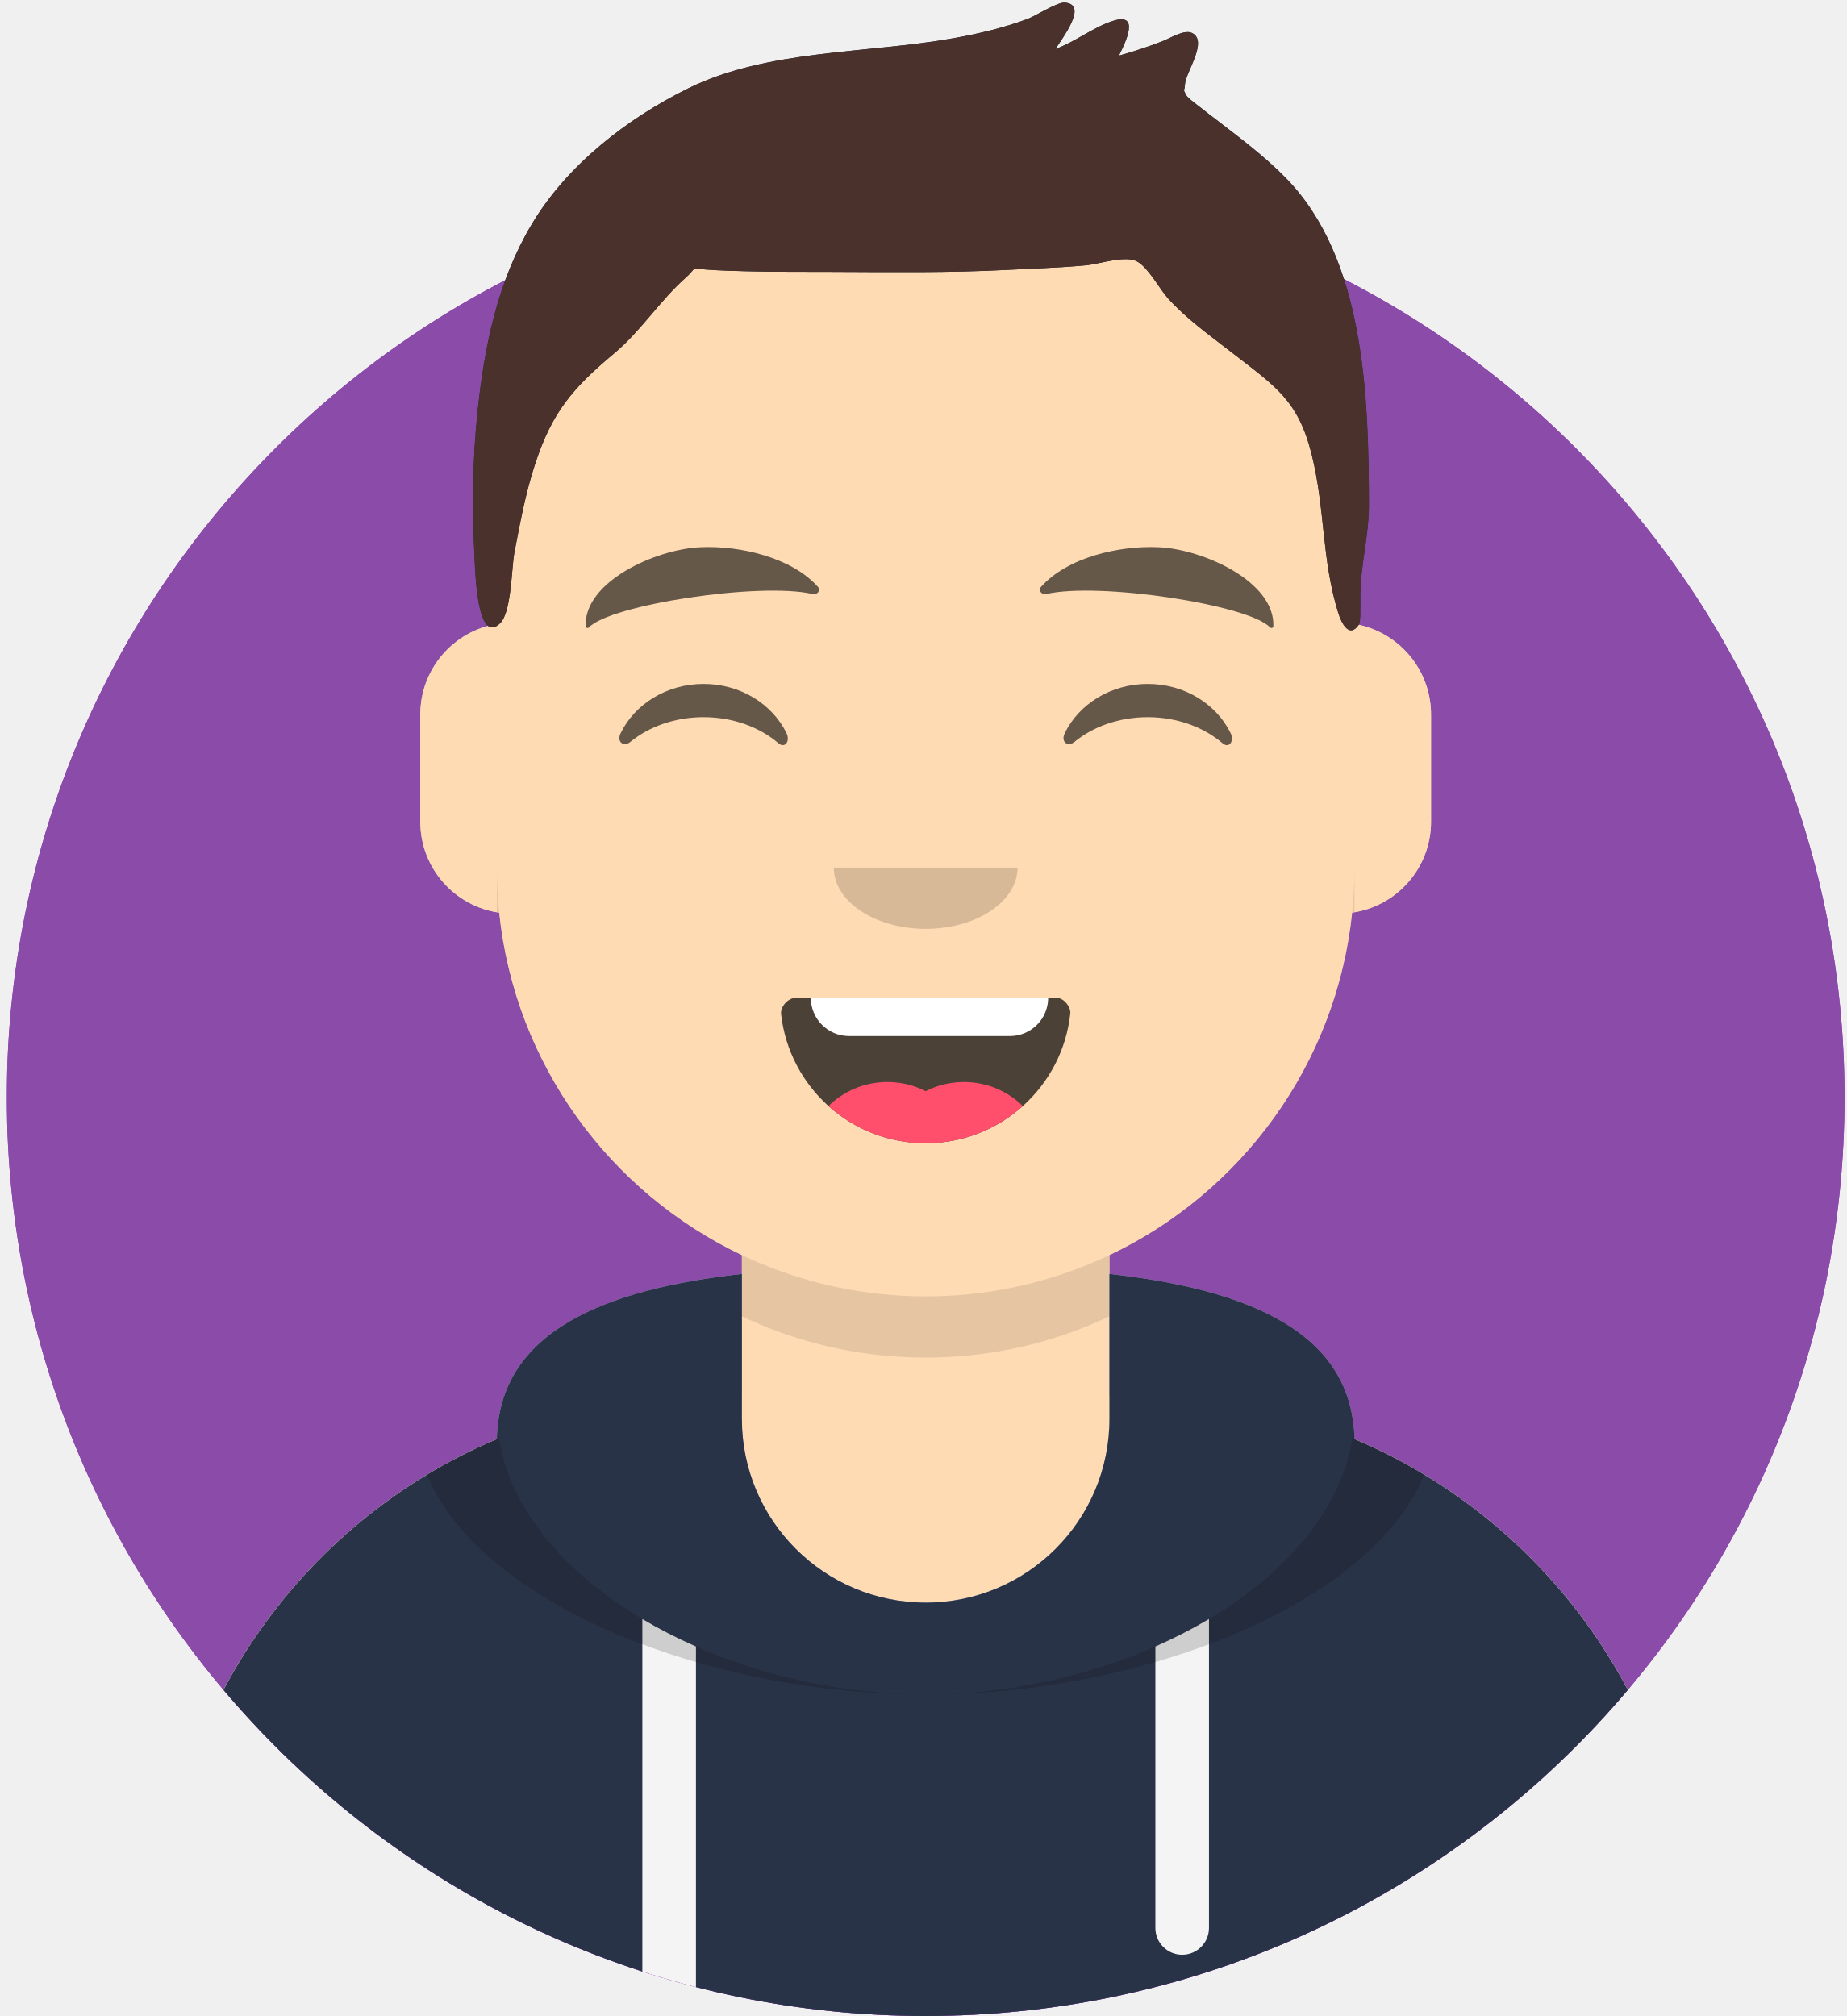
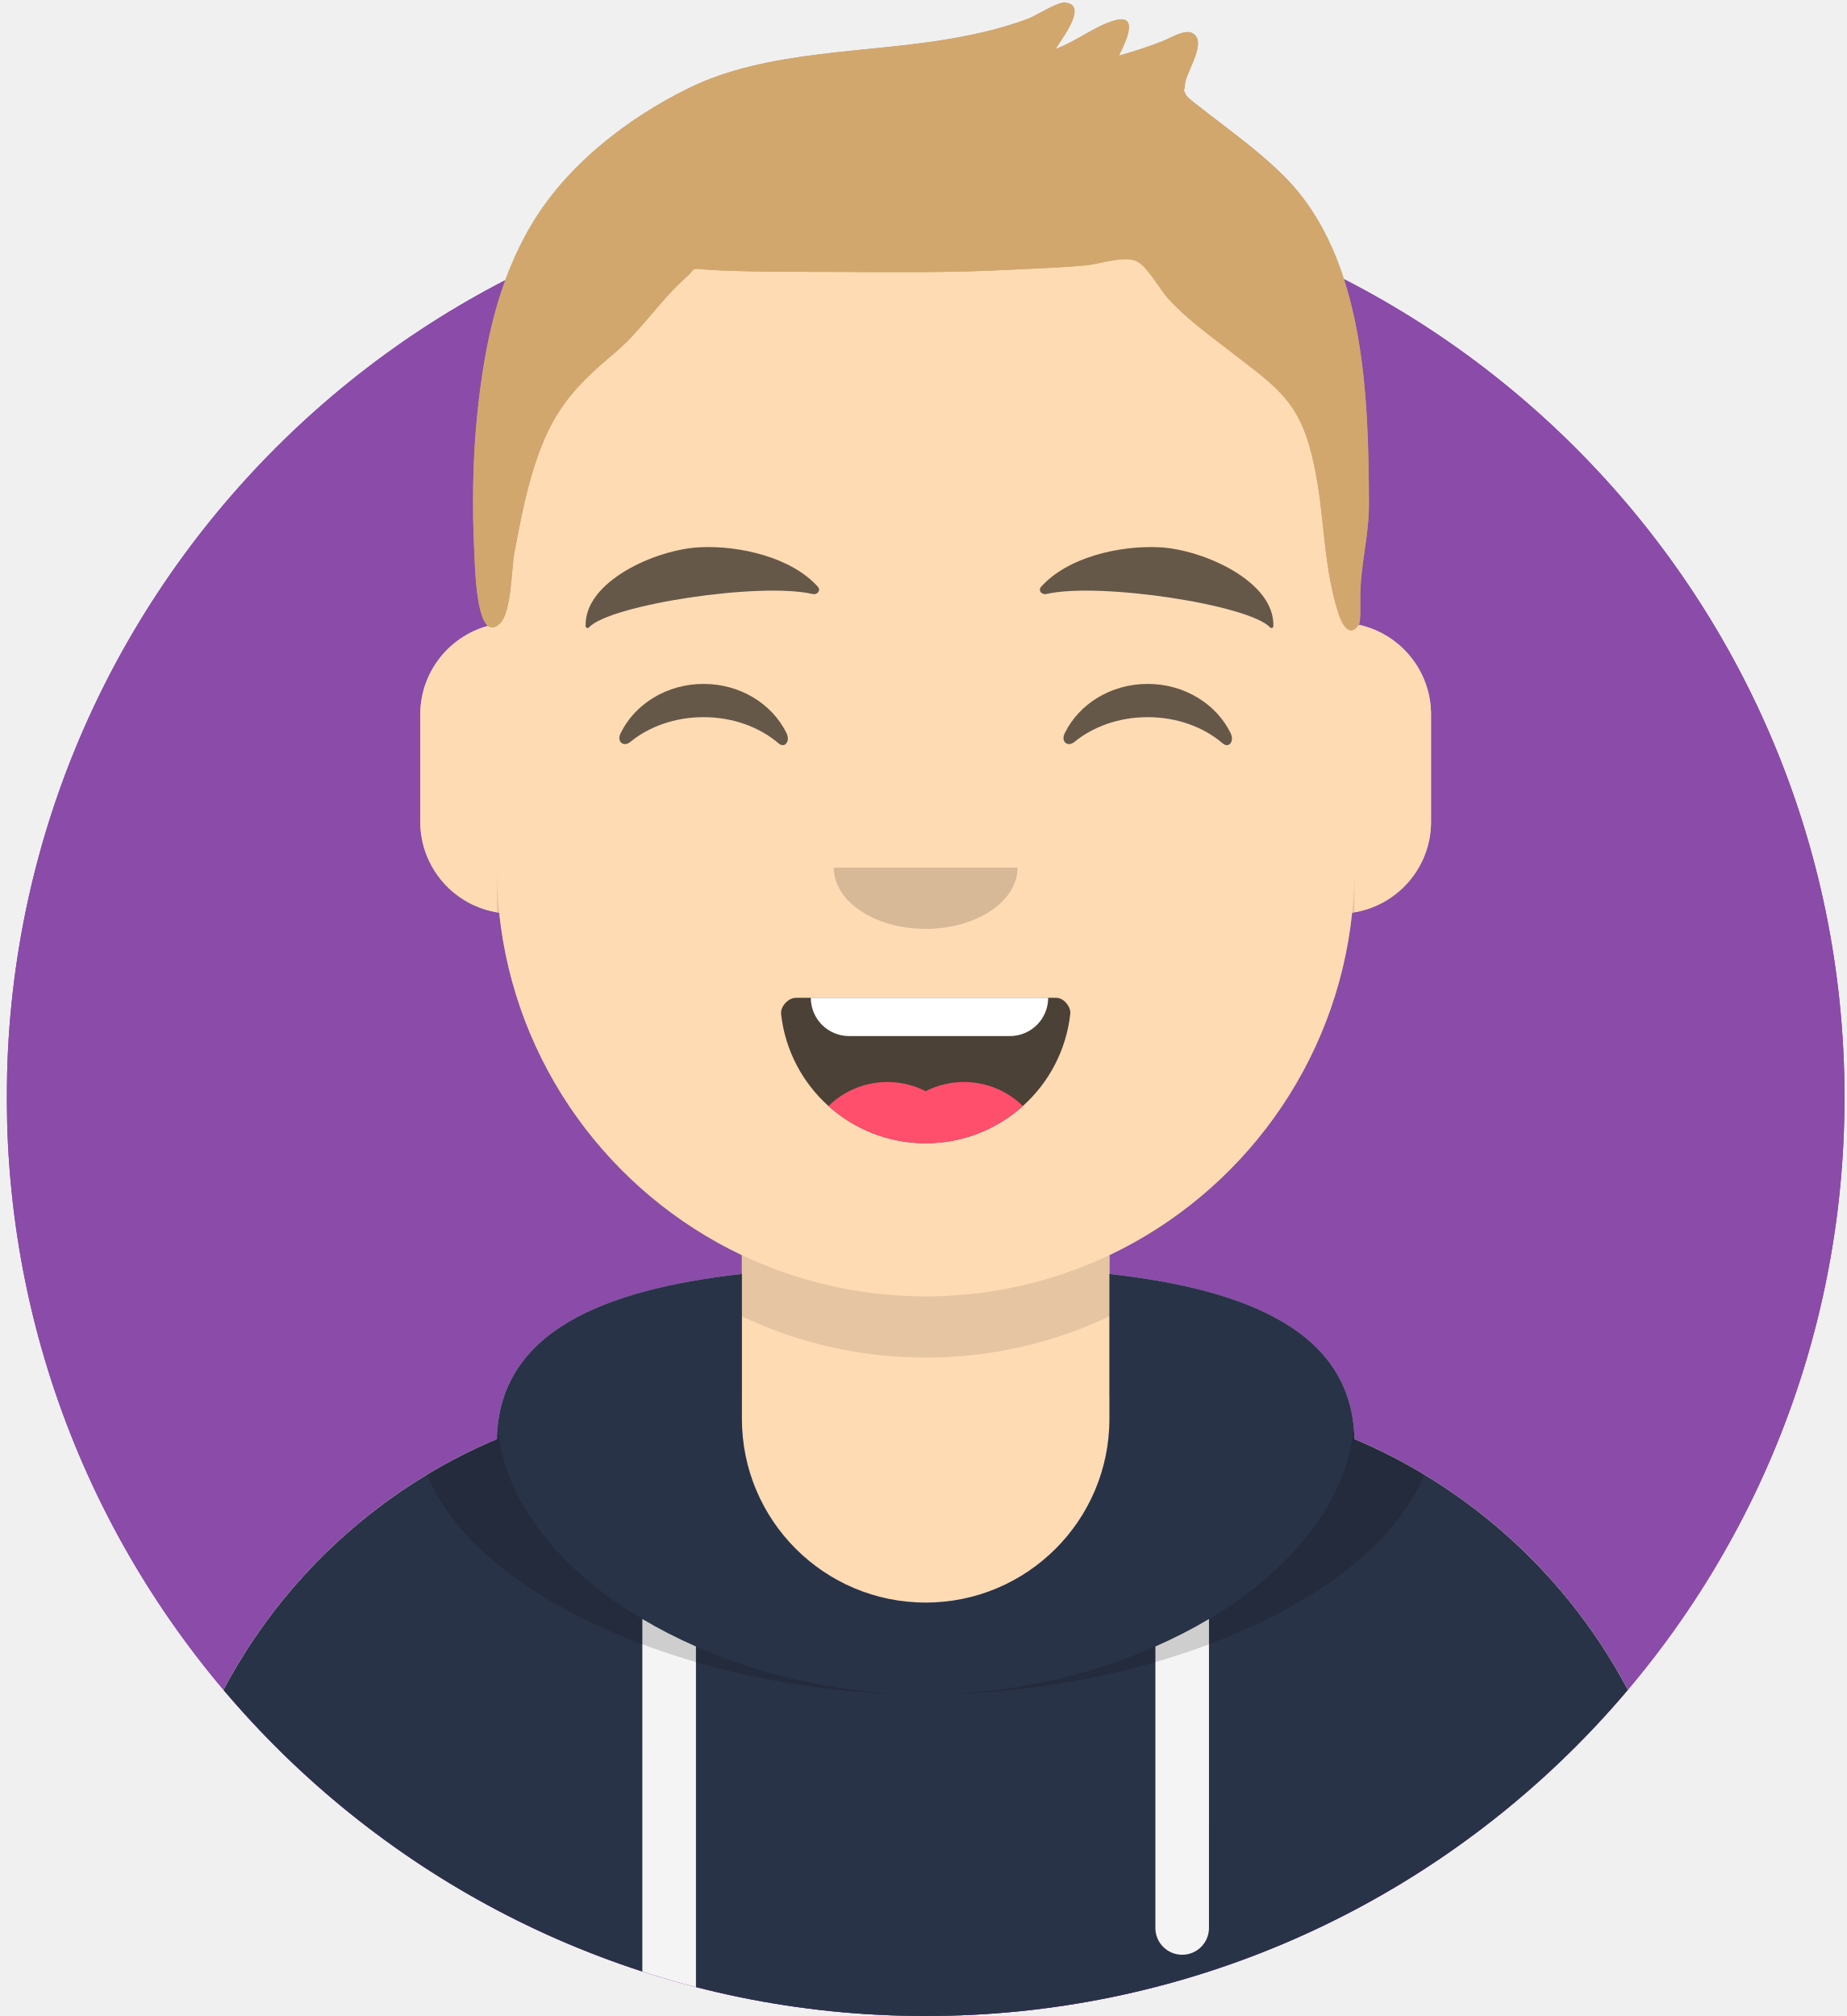
<svg xmlns="http://www.w3.org/2000/svg" xmlns:xlink="http://www.w3.org/1999/xlink" width="217px" height="237px" viewBox="0 0 217 237" version="1.1">
  <defs>
    <circle id="path-1" cx="108" cy="108" r="108" />
    <path d="M-3.19744231e-14,144 L-3.19744231e-14,-1.42108547e-14 L237.6,-1.42108547e-14 L237.6,144 L226.8,144 C226.8,203.647 178.447,252 118.8,252 C59.153,252 10.8,203.647 10.8,144 L10.8,144 L-3.19744231e-14,144 Z" id="path-3" />
    <path d="M90,0 C117.835,-5.11323436e-15 140.4,22.565 140.4,50.4 L140.401,55.949 C145.508,56.807 149.4,61.249 149.4,66.6 L149.4,79.2 C149.4,84.647 145.367,89.152 140.125,89.893 C138.265,107.718 127.114,122.78 111.601,130.149 L111.6,146.7 L115.2,146.7 C150.988,146.7 180,175.712 180,211.5 L180,219.6 L0,219.6 L0,211.5 C-4.38277231e-15,175.712 29.012,146.7 64.8,146.7 L68.4,146.7 L68.4,130.15 C52.886,122.78 41.735,107.718 39.875,89.893 C34.633,89.152 30.6,84.647 30.6,79.2 L30.6,66.6 C30.6,61.249 34.492,56.806 39.6,55.949 L39.6,50.4 C39.6,22.565 62.165,5.11323436e-15 90,0 Z" id="path-5" />
    <path d="M140.401,11.764 C156.691,13.587 169.2,18.597 169.2,31.569 L169.194,31.18 C192.467,41.01 208.8,64.047 208.8,90.9 L208.8,99 L28.8,99 L28.8,90.9 C28.8,64.047 45.133,41.01 68.406,31.18 C68.653,18.496 81.073,13.568 97.2,11.764 L97.2,28.8 C97.2,40.729 106.871,50.4 118.8,50.4 C130.729,50.4 140.4,40.729 140.4,28.8 L140.4,28.8 Z" id="path-7" />
    <path d="M31.606,13.615 C32.558,22.158 39.803,28.8 48.6,28.8 C57.424,28.8 64.687,22.117 65.603,13.536 C65.676,12.845 64.905,11.7 63.938,11.7 C50.534,11.7 40.264,11.7 33.378,11.7 C32.406,11.7 31.511,12.761 31.606,13.615 Z" id="path-9" />
    <rect id="path-11" x="0" y="0" width="237.6" height="252" />
    <path d="M118.135,20.928 C115.651,18.39 112.767,16.236 109.962,14.076 C109.343,13.6 108.715,13.135 108.109,12.641 C107.972,12.528 106.563,11.519 106.394,11.148 C105.988,10.254 106.224,10.95 106.28,9.884 C106.35,8.535 109.1,4.727 107.048,3.854 C106.146,3.47 104.536,4.492 103.67,4.83 C101.977,5.49 100.263,6.054 98.512,6.54 C99.351,4.869 100.95,1.524 97.944,2.419 C95.603,3.116 93.421,4.91 91.068,5.753 C91.847,4.477 94.96,0.523 92.147,0.302 C91.271,0.233 88.724,1.875 87.782,2.226 C84.959,3.275 82.075,3.953 79.111,4.487 C69.033,6.304 57.248,5.786 47.923,10.374 C40.735,13.911 33.636,19.4 29.484,26.389 C25.481,33.125 23.984,40.498 23.146,48.217 C22.532,53.882 22.482,59.738 22.769,65.424 C22.863,67.287 23.073,75.874 25.779,73.273 C27.127,71.978 27.117,66.745 27.457,64.974 C28.133,61.451 28.783,57.911 29.91,54.5 C31.895,48.49 34.238,45.687 39.184,41.547 C42.359,38.89 44.588,35.3 47.625,32.62 C48.99,31.416 47.949,31.542 50.143,31.7 C51.616,31.806 53.097,31.846 54.574,31.885 C57.99,31.974 61.412,31.951 64.829,31.963 C71.711,31.988 78.561,32.085 85.437,31.725 C88.492,31.565 91.556,31.478 94.603,31.195 C96.306,31.038 99.326,29.947 100.728,30.78 C102.01,31.543 103.342,34.034 104.263,35.054 C106.438,37.464 109.032,39.305 111.576,41.282 C116.881,45.403 119.559,46.98 121.17,53.421 C122.775,59.838 122.325,65.791 124.312,72.106 C124.662,73.217 125.586,75.13 126.726,73.415 C126.937,73.096 126.883,71.345 126.883,70.337 C126.883,66.27 127.913,63.218 127.9,59.123 C127.849,46.674 127.447,30.442 118.135,20.928 Z" id="path-13" />
  </defs>
  <g id="Website" stroke="none" stroke-width="1" fill="none" fill-rule="evenodd">
    <g id="mf-avatar" transform="translate(-10, -15)">
      <g id="Circle" transform="translate(10.8, 36)">
        <mask id="mask-2" fill="white">
          <use xlink:href="#path-1" />
        </mask>
        <use id="Circle-Background" fill="#972dc2" xlink:href="#path-1" />
        <g id="🖍-Circle-Color" mask="url(#mask-2)" fill="#8a4ca8">
          <rect id="🖍Color" x="0" y="0" width="216.445" height="216" />
        </g>
      </g>
      <mask id="mask-4" fill="white">
        <use xlink:href="#path-3" />
      </mask>
      <g id="Mask" />
      <g id="Avataaar" mask="url(#mask-4)">
        <g id="Body" transform="translate(28.8, 32.4)">
          <mask id="mask-6" fill="white">
            <use xlink:href="#path-5" />
          </mask>
          <use fill="#D0C6AC" xlink:href="#path-5" />
          <g id="Skin/👶🏻-05-Pale" mask="url(#mask-6)" fill="#FFDBB4">
            <g transform="translate(-28.8, 0)" id="Color">
              <rect x="0" y="0" width="238.384" height="220.355" />
            </g>
          </g>
          <path d="M39.6,84.6 C39.6,112.435 62.165,135 90,135 C117.835,135 140.4,112.435 140.4,84.6 L140.4,84.6 L140.4,91.8 C140.4,119.635 117.835,142.2 90,142.2 C62.165,142.2 39.6,119.635 39.6,91.8 Z" id="Neck-Shadow" fill-opacity="0.1" fill="#000000" mask="url(#mask-6)" />
        </g>
        <g id="Clothing/Hoodie" transform="translate(0, 153)">
          <mask id="mask-8" fill="white">
            <use xlink:href="#path-7" />
          </mask>
          <use id="Hoodie" fill="#B7C1DB" fill-rule="evenodd" xlink:href="#path-7" />
          <g id="Color/Palette/Slate" mask="url(#mask-8)" fill="#293347" fill-rule="evenodd">
            <rect id="🖍Color" x="0" y="0" width="238.491" height="99" />
          </g>
          <path d="M91.8,55.565 L91.8,99 L85.5,99 L85.499,52.335 C87.483,53.514 89.592,54.594 91.8,55.565 Z M152.101,52.334 L152.1,88.65 C152.1,90.39 150.69,91.8 148.95,91.8 C147.21,91.8 145.8,90.39 145.8,88.65 L145.801,55.565 C148.009,54.594 150.118,53.513 152.101,52.334 Z" id="Straps" fill="#F4F4F4" fill-rule="evenodd" mask="url(#mask-8)" />
          <path d="M155.733,11.451 C169.28,14.013 178.65,19.118 178.65,29.077 C178.65,46.818 148.916,61.2 118.8,61.2 C88.684,61.2 58.95,46.818 58.95,29.077 C58.95,19.118 68.32,14.013 81.867,11.451 C73.689,14.466 68.4,19.534 68.4,27.969 C68.4,46.322 93.439,61.2 118.8,61.2 C144.161,61.2 169.2,46.322 169.2,27.969 C169.2,19.71 164.13,14.679 156.241,11.642 Z" id="Shadow" fill-opacity="0.16" fill="#000000" fill-rule="evenodd" mask="url(#mask-8)" />
        </g>
        <g id="Face" transform="translate(68.4, 73.8)">
          <g id="Mouth/Smile" transform="translate(1.8, 46.8)">
            <mask id="mask-10" fill="white">
              <use xlink:href="#path-9" />
            </mask>
            <use id="Mouth" fill-opacity="0.7" fill="#000000" fill-rule="evenodd" xlink:href="#path-9" />
            <path d="M39.6,1.8 L58.5,1.8 C60.985,1.8 63,3.815 63,6.3 L63,11.7 C63,14.185 60.985,16.2 58.5,16.2 L39.6,16.2 C37.115,16.2 35.1,14.185 35.1,11.7 L35.1,6.3 C35.1,3.815 37.115,1.8 39.6,1.8 Z" id="Teeth" fill="#FFFFFF" fill-rule="evenodd" mask="url(#mask-10)" />
            <g id="Tongue" stroke-width="1" fill-rule="evenodd" mask="url(#mask-10)" fill="#FF4F6D">
              <g transform="translate(34.2, 21.6)">
                <circle cx="9.9" cy="9.9" r="9.9" />
                <circle cx="18.9" cy="9.9" r="9.9" />
              </g>
            </g>
          </g>
          <g id="Nose/Default" transform="translate(25.2, 36)" fill="#000000" fill-opacity="0.16">
            <path d="M14.4,7.2 C14.4,11.176 19.235,14.4 25.2,14.4 L25.2,14.4 C31.165,14.4 36,11.176 36,7.2" id="Nose" />
          </g>
          <g id="Eyes/Happy-😁" transform="translate(0, 7.2)" fill="#000000" fill-opacity="0.6">
            <path d="M14.544,20.203 C16.206,16.784 19.948,14.4 24.298,14.4 C28.632,14.4 32.363,16.767 34.034,20.166 C34.53,21.176 33.824,22.003 33.112,21.39 C30.906,19.494 27.773,18.309 24.298,18.309 C20.931,18.309 17.886,19.421 15.694,21.214 C14.892,21.87 14.058,21.203 14.544,20.203 Z" id="Squint" />
            <path d="M66.744,20.203 C68.406,16.784 72.148,14.4 76.498,14.4 C80.832,14.4 84.563,16.767 86.234,20.166 C86.73,21.176 86.024,22.003 85.312,21.39 C83.106,19.494 79.973,18.309 76.498,18.309 C73.131,18.309 70.086,19.421 67.894,21.214 C67.092,21.87 66.258,21.203 66.744,20.203 Z" id="Squint" />
          </g>
          <g id="Eyebrow/Natural/Default-Natural" fill="#000000" fill-opacity="0.6">
            <path d="M23.435,5.589 C18.25,6.285 10.164,10.805 10.84,16.036 C10.862,16.207 11.121,16.261 11.233,16.118 C13.471,13.248 30.774,9.033 37.075,9.913 C37.652,9.994 38.032,9.399 37.639,9.027 C34.269,5.845 28.08,4.961 23.435,5.589" id="Eyebrow" transform="translate(24.3, 10.8) rotate(5) translate(-24.3, -10.8) " />
            <path d="M76.535,5.589 C71.35,6.285 63.264,10.805 63.94,16.036 C63.962,16.207 64.221,16.261 64.333,16.118 C66.571,13.248 83.874,9.033 90.175,9.913 C90.752,9.994 91.132,9.399 90.739,9.027 C87.369,5.845 81.18,4.961 76.535,5.589" id="Eyebrow" transform="translate(77.4, 10.8) scale(-1, 1) rotate(5) translate(-77.4, -10.8) " />
          </g>
        </g>
        <g id="Top">
          <mask id="mask-12" fill="white">
            <use xlink:href="#path-11" />
          </mask>
          <g id="Mask" />
          <g mask="url(#mask-12)">
            <g transform="translate(43, 15)">
              <mask id="mask-14" fill="white">
                <use xlink:href="#path-13" />
              </mask>
-               <use id="Short-Hair" stroke="none" fill="#1F3140" fill-rule="evenodd" xlink:href="#path-13" />
+               <use id="Short-Hair" stroke="none" fill="#C8A165" fill-rule="evenodd" xlink:href="#path-13" />
              <g id="Color/Hair/Brown-Dark" stroke="none" fill="none" mask="url(#mask-14)" fill-rule="evenodd">
-                 <g transform="translate(-43.1, -15)" fill="#4A312C" id="Color">
+                 <g transform="translate(-43.1, -15)" fill="#D1A76E" id="Color">
                  <rect x="0" y="0" width="239.107" height="252.406" />
                </g>
              </g>
            </g>
          </g>
        </g>
      </g>
    </g>
  </g>
</svg>
